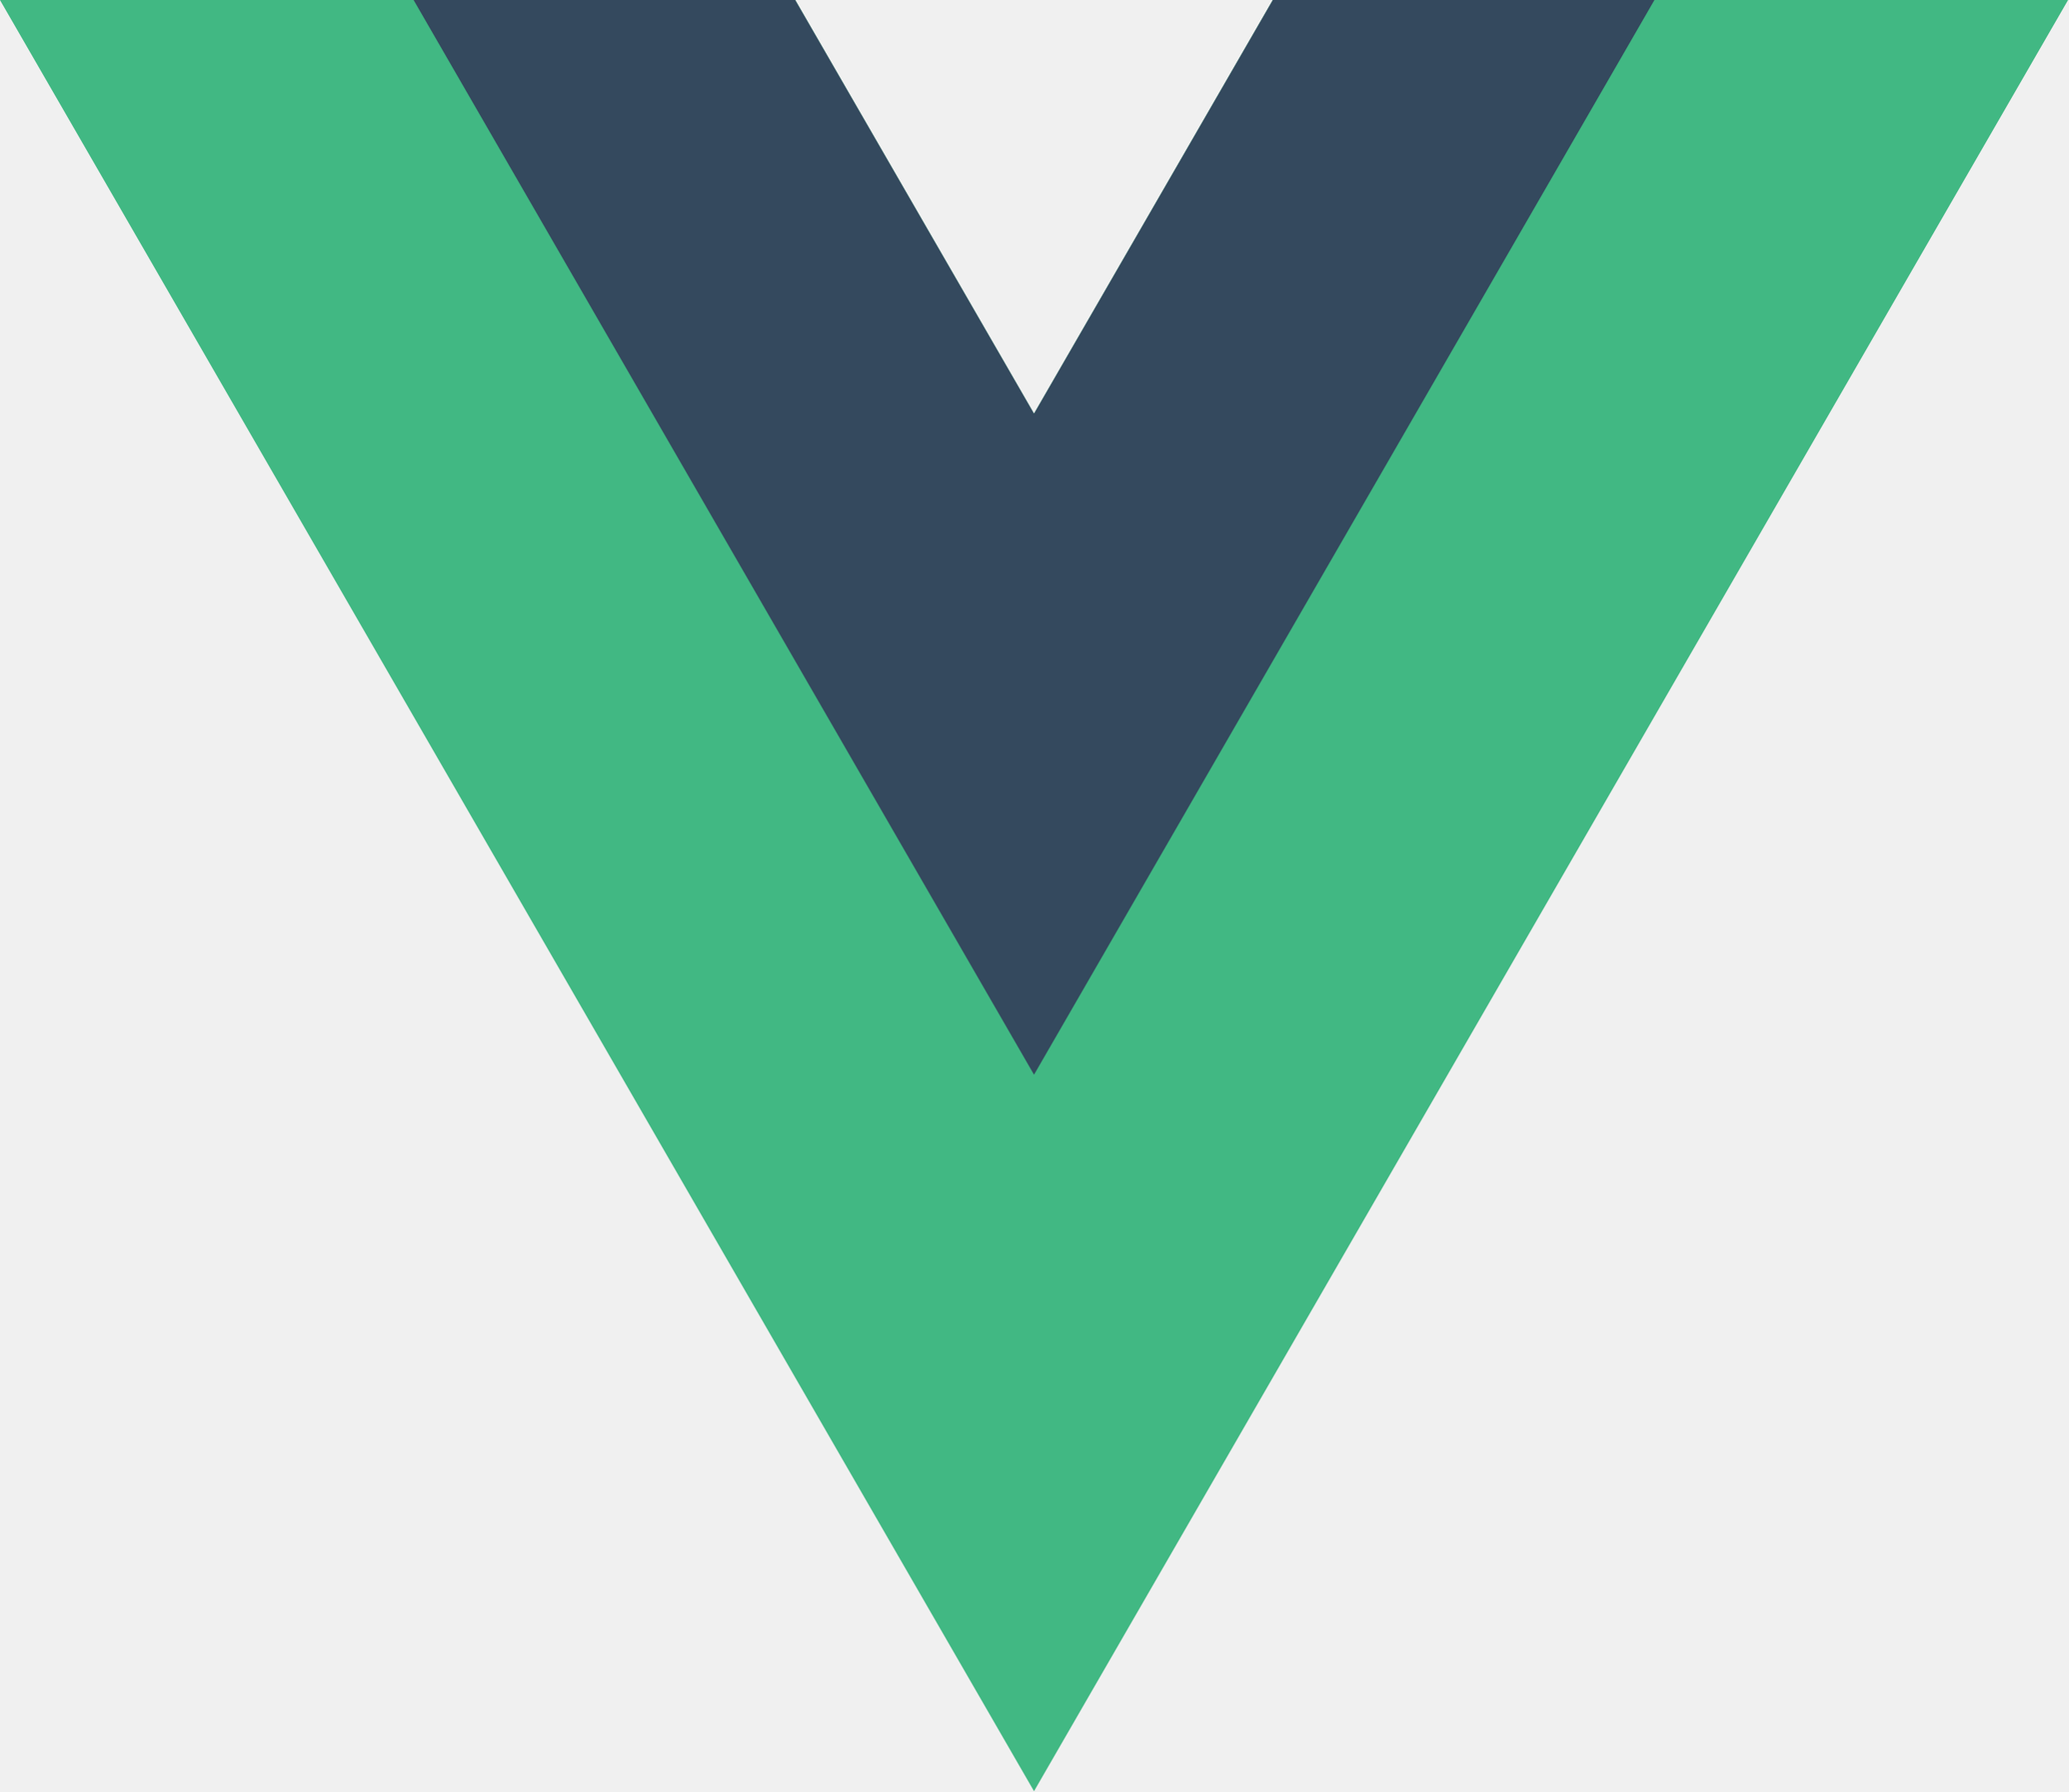
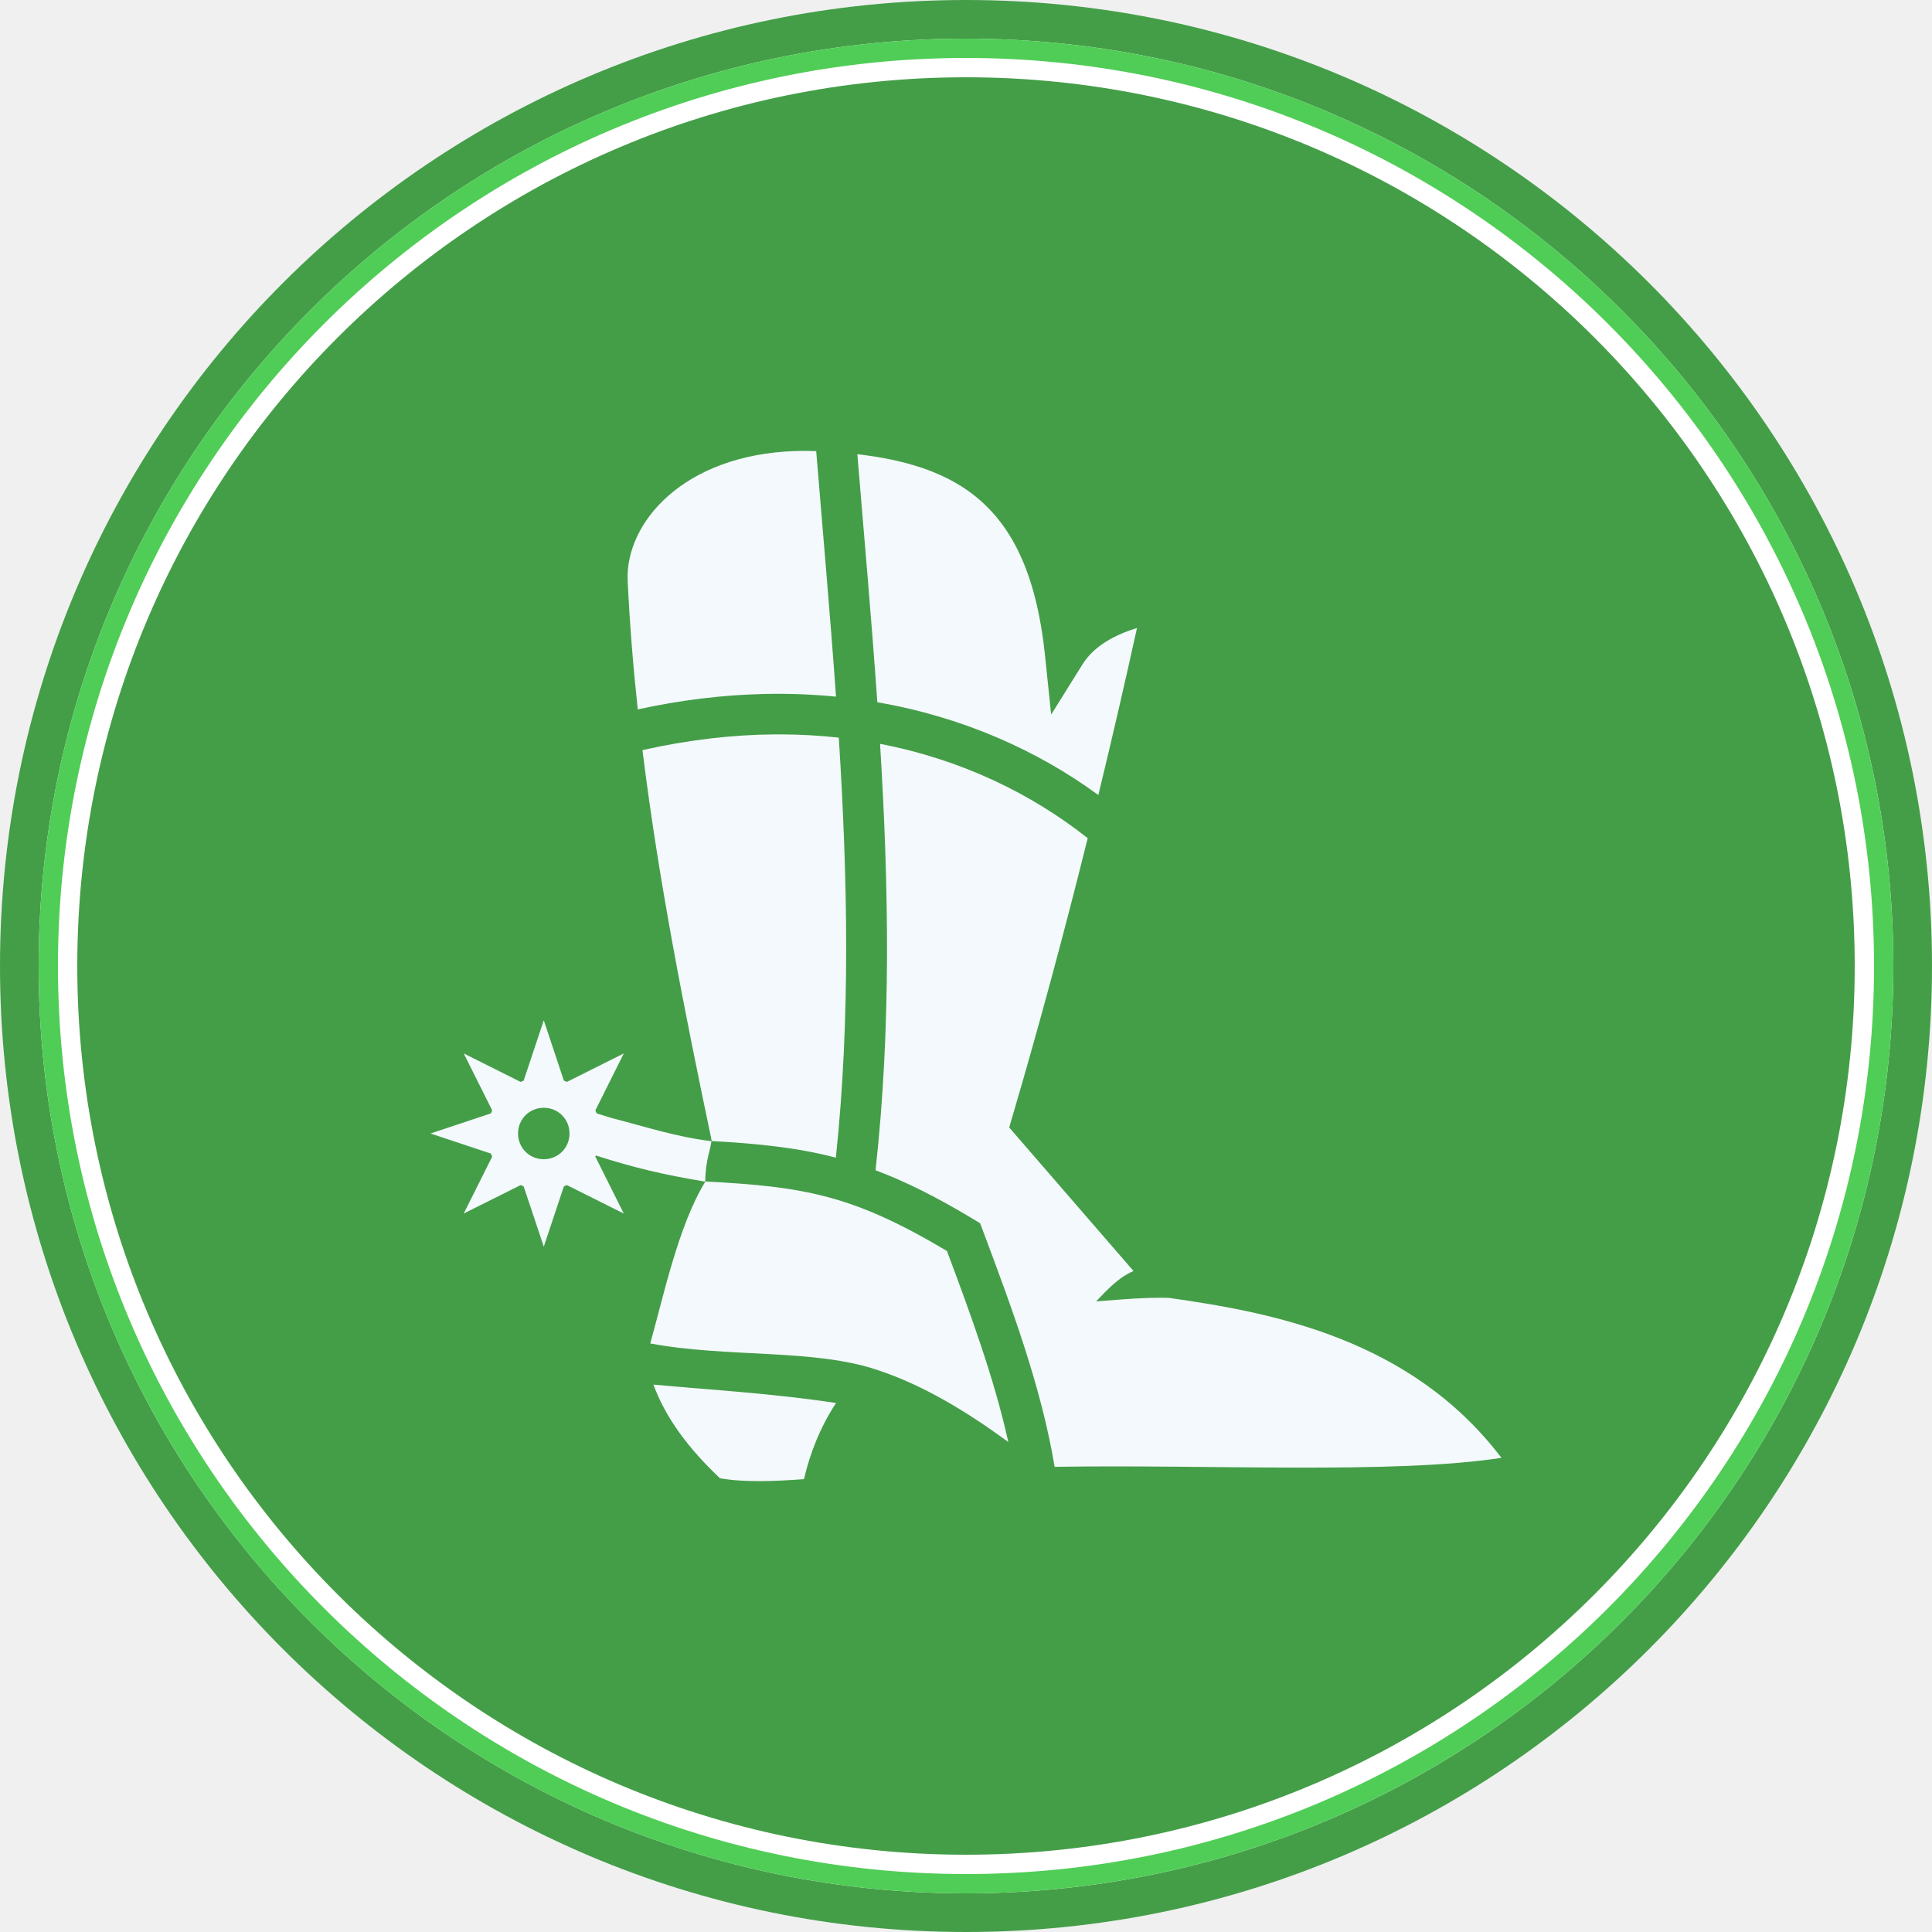
- <svg xmlns="http://www.w3.org/2000/svg" viewBox="0 0 261.76 226.69">
-   <path d="M161.096.001l-30.225 52.351L100.647.001H-.005l130.877 226.688L261.749.001z" fill="#41b883" />
-   <path d="M161.096.001l-30.225 52.351L100.647.001H52.346l78.526 136.01L209.398.001z" fill="#34495e" />
+ <svg xmlns="http://www.w3.org/2000/svg" width="50" height="50" viewBox="0 0 50 50" fill="none">
+   <circle cx="25" cy="25" r="25" fill="#449E48" />
+   <circle cx="25" cy="25" r="24" fill="white" />
+   <circle cx="25" cy="25" r="23" fill="#449E48" />
+   <circle cx="25" cy="25" r="23.75" stroke="#50CD56" stroke-width="0.5" />
+   <path d="M20.901 11.669C20.802 11.668 20.703 11.669 20.604 11.672C17.678 11.762 16.174 13.541 16.244 15.035C16.297 16.144 16.386 17.252 16.505 18.359C17.623 18.115 18.702 17.987 19.735 17.961C20.387 17.944 21.021 17.969 21.636 18.029C21.486 15.916 21.297 13.798 21.123 11.675C21.049 11.672 20.974 11.669 20.901 11.669L20.901 11.669ZM22.188 11.755C22.364 13.889 22.556 16.029 22.705 18.174C24.921 18.557 26.851 19.424 28.425 20.575C28.774 19.138 29.108 17.697 29.425 16.253C28.876 16.421 28.319 16.706 28.017 17.191L27.204 18.493L27.045 16.966C26.817 14.775 26.148 13.545 25.182 12.797C24.414 12.203 23.404 11.895 22.188 11.755L22.188 11.755ZM20.252 19.006C20.181 19.006 20.109 19.006 20.038 19.006C18.959 19.015 17.82 19.145 16.627 19.413C17.042 22.779 17.71 26.145 18.42 29.53C19.647 29.598 20.647 29.703 21.632 29.96C22.012 26.35 21.938 22.727 21.708 19.09C21.224 19.037 20.738 19.009 20.252 19.006L20.252 19.006ZM22.776 19.251C23.002 22.915 23.067 26.593 22.659 30.286C23.437 30.578 24.253 30.985 25.209 31.563L25.365 31.658L25.43 31.829C26.184 33.842 26.946 35.881 27.294 37.961C31.333 37.897 36.06 38.157 38.857 37.729C36.513 34.644 32.925 33.966 30.243 33.588C29.657 33.576 29.149 33.617 28.368 33.681C28.743 33.278 29.012 33.029 29.335 32.894L26.118 29.179L26.199 28.903C26.885 26.573 27.543 24.129 28.15 21.692C26.701 20.546 24.893 19.659 22.776 19.251L22.776 19.251ZM14.073 26.405L13.552 27.967C13.526 27.977 13.5 27.988 13.474 28L12.001 27.263L12.738 28.736C12.726 28.762 12.715 28.788 12.705 28.814L11.143 29.335L12.705 29.855C12.715 29.882 12.726 29.908 12.738 29.933L12.001 31.406L13.474 30.67C13.5 30.682 13.526 30.693 13.552 30.703L14.073 32.264L14.593 30.703C14.62 30.693 14.646 30.682 14.672 30.67L16.144 31.407L15.408 29.934C15.412 29.924 15.416 29.914 15.421 29.904C16.422 30.226 17.194 30.405 18.25 30.58C18.259 30.019 18.394 29.734 18.412 29.533C17.515 29.428 16.71 29.161 15.832 28.935L15.441 28.814C15.431 28.788 15.42 28.762 15.408 28.736L16.144 27.263L14.671 28C14.646 27.988 14.62 27.977 14.593 27.967L14.073 26.405ZM14.073 28.669C14.445 28.669 14.739 28.962 14.739 29.335C14.739 29.707 14.445 30.001 14.073 30.001C13.7 30.001 13.407 29.707 13.407 29.335C13.407 28.962 13.7 28.669 14.073 28.669V28.669ZM18.256 30.577C17.553 31.718 17.169 33.565 16.828 34.768C18.829 35.144 21.098 34.897 22.736 35.465C23.886 35.848 24.999 36.516 26.095 37.319C25.736 35.696 25.132 34.045 24.507 32.376C22.071 30.925 20.815 30.71 18.256 30.577H18.256ZM16.91 35.834C17.225 36.683 17.79 37.46 18.633 38.257C19.277 38.371 20.083 38.334 20.807 38.28C20.959 37.624 21.22 36.945 21.636 36.31C20.046 36.067 18.5 35.978 16.91 35.834H16.91Z" fill="#F4F9FD" />
</svg>
